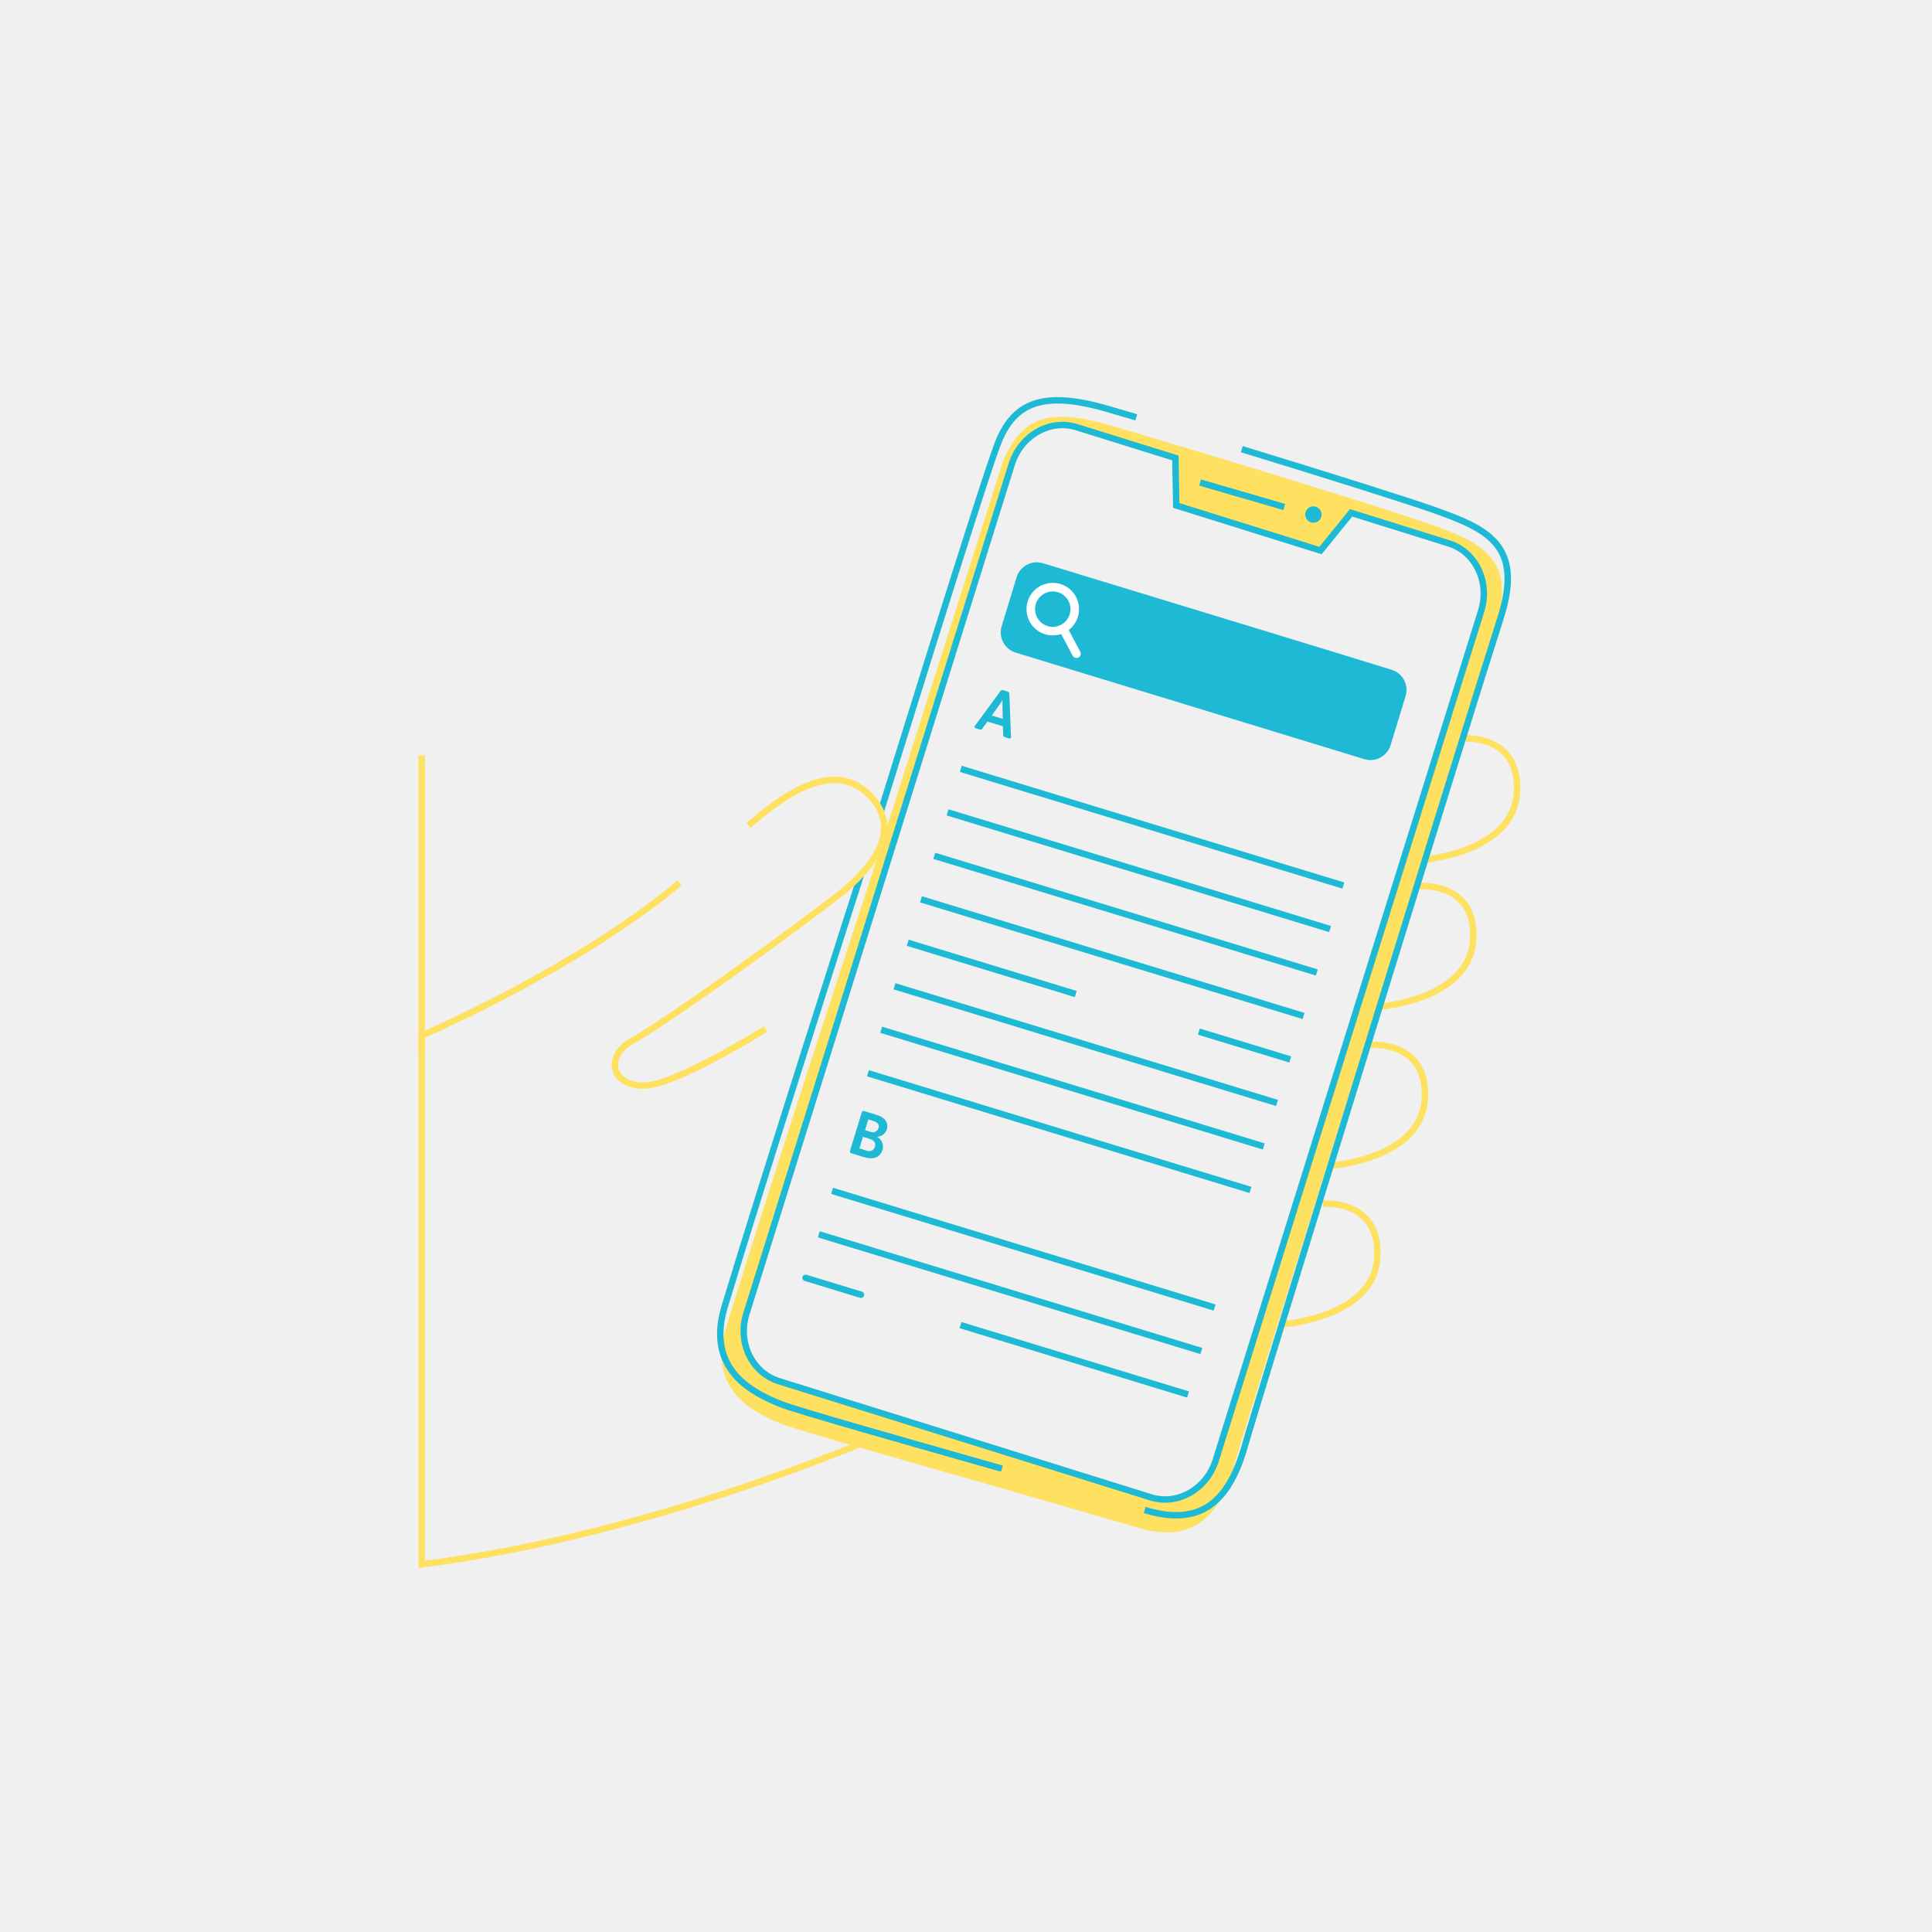
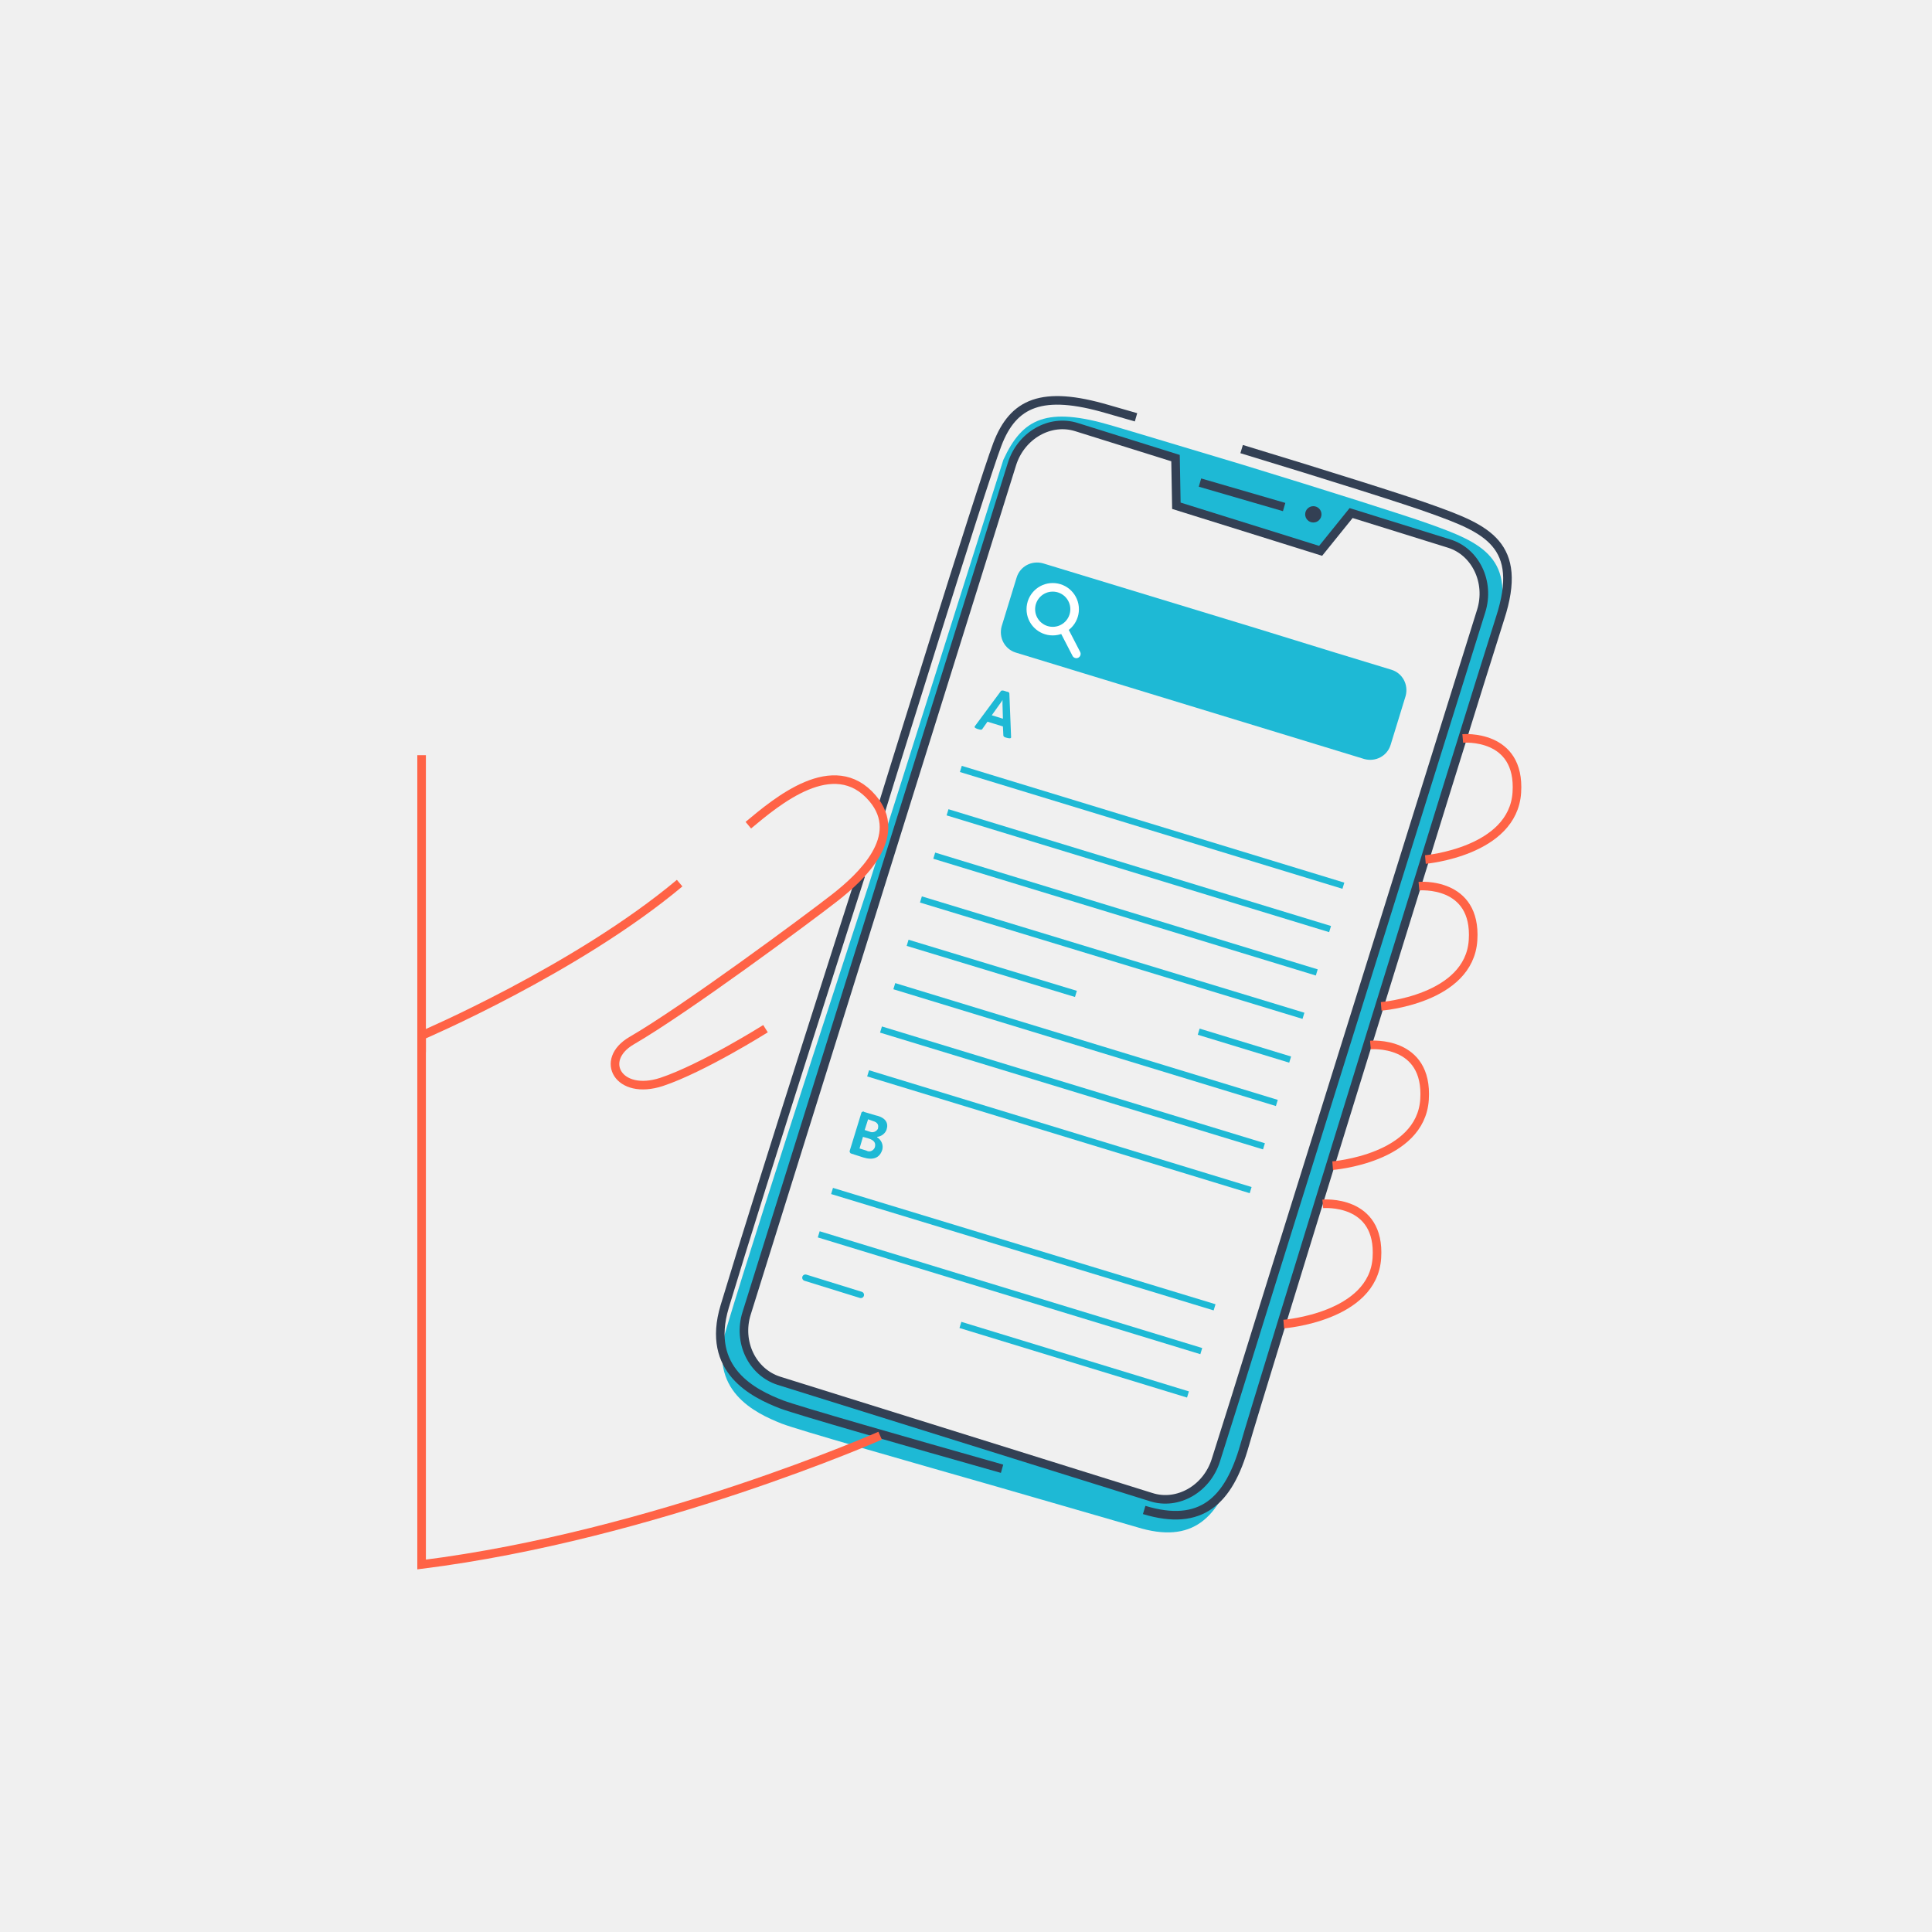
- <svg xmlns="http://www.w3.org/2000/svg" viewBox="0 0 450 450">
-   <defs>
-     <style>.a,.c{fill:#1eb9d5;}.b{fill:#ffe161;}.c{stroke:#fff;stroke-width:2px;}.c,.e{stroke-linecap:round;stroke-linejoin:round;}.d,.e,.f{fill:none;stroke-width:1.5px;}.d,.e{stroke:#1eb9d5;}.d,.f{stroke-miterlimit:10;}.f{stroke:#ffe161;}</style>
-   </defs>
-   <path class="a" d="M235.09,161.49l.39,10.11a.9.9,0,0,1,0,.24c-.06.17-.29.22-.75.08l-.44-.14c-.36-.11-.62-.26-.62-.48l-.07-2.13-3.62-1.1-1.24,1.73c-.13.18-.39.17-.7.08l-.39-.12c-.52-.16-.73-.33-.68-.52a1.38,1.38,0,0,1,.13-.22l6-8.15c.13-.17.43-.16.8-.05l.6.19C234.82,161.12,235.08,161.28,235.09,161.49Zm-1.61,1.56a8.21,8.21,0,0,1-.48.81l-2,2.8,2.57.78-.09-3.45a5.82,5.82,0,0,1,.07-.93Z" />
-   <path class="a" d="M206.54,263.1a2.48,2.48,0,0,1-2.18,1.67v.06a2.6,2.6,0,0,1,1.22,2.91c-.56,1.86-2.08,2.47-4.44,1.75l-2.79-.85A.45.45,0,0,1,198,268l2.7-8.84a.45.45,0,0,1,.66-.35l2.69.82C206.32,260.3,207,261.62,206.54,263.1ZM201,264.79l-.82,2.69,1.62.5a1.41,1.41,0,0,0,2-.91c.25-.85-.22-1.5-1.36-1.85Zm1.24-4.05-.76,2.49,1.21.37a1.41,1.41,0,0,0,1.92-.8c.25-.81-.11-1.37-1.16-1.69Z" />
-   <path class="a" d="M311.32,152.06,324.13,156a4.91,4.91,0,0,1,3.26,6.12l-3.49,11.44a4.92,4.92,0,0,1-6.12,3.26L236.56,152a4.92,4.92,0,0,1-3.26-6.12l3.49-11.44a4.92,4.92,0,0,1,6.12-3.26l49.63,15.14" />
-   <path class="b" d="M332.81,122c-5.32-1.89-23.6-7.68-43.52-13.75l-24-7.22-6.43-1.89c-15-4.36-20.69-1.83-25.16,8l-31.15,98.15s-24.93,75.83-33.45,104.09c-4.38,14.54,6.65,19.74,12.88,22.24,3.89,1.55,28.2,8.43,50.24,14.7l32.47,9.4c12.88,3.95,19.25-2,22.86-14.75,2.28-8.11,52.89-170.06,60.67-194.28C353.59,129.9,345.07,126.36,332.81,122ZM345,142.28,296.68,296.89l-8.84,28.29-4.67,14.94c-2.1,6.73-8.87,10.59-15.12,8.64l-86.68-27.07c-6.25-2-9.62-9-7.52-15.71l61.8-197.84c2.1-6.72,8.87-10.59,15.12-8.64l23,7.17.2,11.06,33.6,10.5,7.12-8.78,22.81,7.13C343.7,128.53,347.07,135.56,345,142.28Z" />
-   <circle class="a" cx="305.92" cy="119.85" r="1.91" />
-   <circle class="c" cx="245.21" cy="141.88" r="5.12" />
-   <line class="c" x1="247.68" y1="146.52" x2="250.73" y2="152.26" />
-   <line class="d" x1="223.79" y1="179.08" x2="312.89" y2="206.26" />
-   <line class="d" x1="220.7" y1="189.21" x2="309.8" y2="216.39" />
-   <line class="d" x1="217.61" y1="199.34" x2="306.71" y2="226.51" />
-   <line class="d" x1="214.52" y1="209.47" x2="303.62" y2="236.64" />
-   <line class="d" x1="279.24" y1="240.28" x2="300.53" y2="246.77" />
-   <line class="d" x1="211.43" y1="219.59" x2="250.56" y2="231.53" />
-   <line class="d" x1="208.34" y1="229.72" x2="297.44" y2="256.9" />
-   <line class="d" x1="205.25" y1="239.85" x2="294.35" y2="267.03" />
-   <line class="d" x1="202.16" y1="249.98" x2="291.26" y2="277.16" />
-   <line class="d" x1="193.81" y1="277.37" x2="282.91" y2="304.55" />
-   <line class="d" x1="190.72" y1="287.5" x2="279.82" y2="314.68" />
-   <line class="d" x1="223.72" y1="308.64" x2="276.73" y2="324.81" />
-   <line class="e" x1="187.63" y1="297.63" x2="200.54" y2="301.57" />
-   <path class="b" d="M204.5,190.55s19.54-61.81,23.39-74.41a107,107,0,0,1,4.45-12.61" />
-   <path class="d" d="M345,142.28,296.68,296.89l-8.84,28.29-4.67,14.94c-2.1,6.73-8.87,10.59-15.12,8.64l-86.68-27.07c-6.25-2-9.62-9-7.52-15.71l61.8-197.84c2.1-6.72,8.87-10.59,15.12-8.64l23,7.17.2,11.06,33.6,10.5,7.12-8.78,22.81,7.13C343.7,128.53,347.07,135.56,345,142.28Z" />
-   <path class="f" d="M340.67,172s13.5-1.17,12.65,12.65S332,200.17,332,200.17" />
-   <path class="f" d="M330.47,206.39S344,205.22,343.12,219s-21.37,15.41-21.37,15.41" />
-   <path class="f" d="M319.2,243.38s13.5-1.17,12.65,12.65-21.37,15.41-21.37,15.41" />
-   <path class="f" d="M308.14,280.37s13.5-1.17,12.65,12.65S299,308.43,299,308.43" />
-   <path class="f" d="M205,334.37s-52.57,23.18-106.78,30V241.19s36.12-15.44,60.08-35.54" />
-   <path class="d" d="M233.36,342.08c-22.55-6.42-47.42-13.45-51.39-15-6.38-2.55-17.67-7.88-13.18-22.75,8.71-28.91,31.67-100.35,31.67-100.35" />
-   <path class="d" d="M289.24,104.62c20.37,6.22,39.08,12.14,44.52,14.07,12.55,4.47,21.26,8.08,15.73,25.3C341.54,168.77,292.31,328.31,290,336.6c-3.69,13.08-10.21,19.14-23.39,15.1" />
-   <path class="d" d="M205.23,188.77s23.39-75.58,27.11-85.28,10.43-12.68,25.74-8.22l6.58,1.93" />
-   <line class="d" x1="279.53" y1="112.39" x2="299.13" y2="118.09" />
-   <path class="f" d="M174.31,192.25c6.59-5.53,19.9-16.79,28.92-6.27,7.65,8.93-2.55,18.39-8.93,23.28s-34.64,25.91-47.2,33.25c-7.74,4.52-3.12,12.93,7,9.56,9.56-3.17,24.23-12.41,24.23-12.41" />
-   <line class="f" x1="98.23" y1="245.09" x2="98.23" y2="175.95" />
+ <svg xmlns="http://www.w3.org/2000/svg" version="1.1" id="Layer_1" x="0px" y="0px" viewBox="0 0 450 450" style="enable-background:new 0 0 450 450;" xml:space="preserve">
+   <style type="text/css">
+ 	.st0{fill:#1EB9D5;}
+ 	.st1{fill:#334054;}
+ 	.st2{fill:#1EB9D5;stroke:#FFFFFF;stroke-width:2;stroke-linecap:round;stroke-linejoin:round;}
+ 	.st3{fill:none;stroke:#FFFFFF;stroke-width:2;stroke-linecap:round;stroke-linejoin:round;}
+ 	.st4{fill:none;stroke:#1EB9D5;stroke-width:1.5;stroke-miterlimit:10;}
+ 	.st5{fill:none;stroke:#1EB9D5;stroke-width:1.5;stroke-linecap:round;stroke-linejoin:round;}
+ 	.st6{fill:#FFE161;}
+ 	.st7{fill:none;stroke:#334054;stroke-width:2;stroke-miterlimit:10;}
+ 	.st8{fill:none;stroke:#FF6346;stroke-width:2;stroke-miterlimit:10;}
+ </style>
+   <path class="st0" d="M235.1,161.5l0.4,10.1c0,0.1,0,0.2,0,0.2c-0.1,0.2-0.3,0.2-0.8,0.1l-0.4-0.1c-0.4-0.1-0.6-0.3-0.6-0.5l-0.1-2.1  l-3.6-1.1l-1.2,1.7c-0.1,0.2-0.4,0.2-0.7,0.1l-0.4-0.1c-0.5-0.2-0.7-0.3-0.7-0.5c0-0.1,0.1-0.2,0.1-0.2l6-8.1  c0.1-0.2,0.4-0.2,0.8-0.1l0.6,0.2C234.8,161.1,235.1,161.3,235.1,161.5z M233.5,163c-0.1,0.3-0.3,0.5-0.5,0.8l-2,2.8l2.6,0.8  l-0.1-3.4C233.5,163.7,233.5,163.4,233.5,163L233.5,163z" />
+   <path class="st0" d="M206.5,263.1c-0.3,0.9-1.2,1.6-2.2,1.7v0.1c1,0.6,1.5,1.8,1.2,2.9c-0.6,1.9-2.1,2.5-4.4,1.8l-2.8-0.9  c-0.2,0-0.4-0.3-0.4-0.5c0,0,0-0.1,0-0.1l2.7-8.8c0-0.2,0.2-0.4,0.5-0.4c0.1,0,0.1,0,0.2,0.1l2.7,0.8  C206.3,260.3,207,261.6,206.5,263.1z M201,264.8l-0.8,2.7l1.6,0.5c0.7,0.4,1.5,0.1,1.9-0.6c0-0.1,0.1-0.2,0.1-0.3  c0.2-0.9-0.2-1.5-1.4-1.9L201,264.8z M202.2,260.7l-0.8,2.5l1.2,0.4c0.7,0.3,1.5,0,1.9-0.7c0,0,0-0.1,0-0.1c0.2-0.8-0.1-1.4-1.2-1.7  L202.2,260.7z" />
+   <path class="st0" d="M311.3,152.1l12.8,3.9c2.6,0.8,4,3.5,3.3,6.1l-3.5,11.4c-0.8,2.6-3.5,4-6.1,3.3L236.6,152  c-2.6-0.8-4-3.5-3.3-6.1l3.5-11.4c0.8-2.6,3.5-4,6.1-3.3l49.6,15.1" />
+   <path class="st0" d="M332.8,122c-5.3-1.9-23.6-7.7-43.5-13.8l-24-7.2l-6.4-1.9c-15-4.4-20.7-1.8-25.2,8l-31.1,98.2  c0,0-24.9,75.8-33.4,104.1c-4.4,14.5,6.6,19.7,12.9,22.2c3.9,1.5,28.2,8.4,50.2,14.7l32.5,9.4c12.9,4,19.2-2,22.9-14.8  c2.3-8.1,52.9-170.1,60.7-194.3C353.6,129.9,345.1,126.4,332.8,122z M345,142.3l-48.3,154.6l-8.8,28.3l-4.7,14.9  c-2.1,6.7-8.9,10.6-15.1,8.6l-86.7-27.1c-6.2-2-9.6-9-7.5-15.7l61.8-197.8c2.1-6.7,8.9-10.6,15.1-8.6l23,7.2l0.2,11.1l33.6,10.5  l7.1-8.8l22.8,7.1C343.7,128.5,347.1,135.6,345,142.3z" />
+   <circle class="st1" cx="305.9" cy="119.8" r="1.9" />
+   <circle class="st2" cx="245.2" cy="141.9" r="5.1" />
+   <line class="st3" x1="247.7" y1="146.5" x2="250.7" y2="152.3" />
+   <line class="st4" x1="223.8" y1="179.1" x2="312.9" y2="206.3" />
+   <line class="st4" x1="220.7" y1="189.2" x2="309.8" y2="216.4" />
+   <line class="st4" x1="217.6" y1="199.3" x2="306.7" y2="226.5" />
+   <line class="st4" x1="214.5" y1="209.5" x2="303.6" y2="236.6" />
+   <line class="st4" x1="279.2" y1="240.3" x2="300.5" y2="246.8" />
+   <line class="st4" x1="211.4" y1="219.6" x2="250.6" y2="231.5" />
+   <line class="st4" x1="208.3" y1="229.7" x2="297.4" y2="256.9" />
+   <line class="st4" x1="205.2" y1="239.8" x2="294.4" y2="267" />
+   <line class="st4" x1="202.2" y1="250" x2="291.3" y2="277.2" />
+   <line class="st4" x1="193.8" y1="277.4" x2="282.9" y2="304.5" />
+   <line class="st4" x1="190.7" y1="287.5" x2="279.8" y2="314.7" />
+   <line class="st4" x1="223.7" y1="308.6" x2="276.7" y2="324.8" />
+   <line class="st5" x1="187.6" y1="297.6" x2="200.5" y2="301.6" />
+   <path class="st6" d="M204.5,190.5c0,0,19.5-61.8,23.4-74.4c1.2-4.3,2.7-8.5,4.4-12.6" />
+   <path class="st7" d="M345,142.3l-48.3,154.6l-8.8,28.3l-4.7,14.9c-2.1,6.7-8.9,10.6-15.1,8.6l-86.7-27.1c-6.2-2-9.6-9-7.5-15.7  l61.8-197.8c2.1-6.7,8.9-10.6,15.1-8.6l23,7.2l0.2,11.1l33.6,10.5l7.1-8.8l22.8,7.1C343.7,128.5,347.1,135.6,345,142.3z" />
+   <path class="st7" d="M233.4,342.1c-22.6-6.4-47.4-13.5-51.4-15c-6.4-2.5-17.7-7.9-13.2-22.8c8.7-28.9,31.7-100.4,31.7-100.4" />
+   <path class="st7" d="M289.2,104.6c20.4,6.2,39.1,12.1,44.5,14.1c12.5,4.5,21.3,8.1,15.7,25.3c-7.9,24.8-57.2,184.3-59.5,192.6  c-3.7,13.1-10.2,19.1-23.4,15.1" />
+   <path class="st7" d="M205.2,188.8c0,0,23.4-75.6,27.1-85.3s10.4-12.7,25.7-8.2l6.6,1.9" />
+   <line class="st7" x1="279.5" y1="112.4" x2="299.1" y2="118.1" />
+   <g>
+     <path class="st8" d="M340.7,172c0,0,13.5-1.2,12.6,12.6S332,200.2,332,200.2" />
+     <path class="st8" d="M330.5,206.4c0,0,13.5-1.2,12.6,12.6s-21.4,15.4-21.4,15.4" />
+     <path class="st8" d="M319.2,243.4c0,0,13.5-1.2,12.6,12.7c-0.9,13.8-21.4,15.4-21.4,15.4" />
+     <path class="st8" d="M308.1,280.4c0,0,13.5-1.2,12.6,12.6S299,308.4,299,308.4" />
+     <path class="st8" d="M205,334.4c0,0-52.6,23.2-106.8,30V241.2c0,0,36.1-15.4,60.1-35.5" />
+     <path class="st8" d="M174.3,192.2c6.6-5.5,19.9-16.8,28.9-6.3c7.6,8.9-2.6,18.4-8.9,23.3s-34.6,25.9-47.2,33.2   c-7.7,4.5-3.1,12.9,7,9.6c9.6-3.2,24.2-12.4,24.2-12.4" />
+     <line class="st8" x1="98.2" y1="245.1" x2="98.2" y2="175.9" />
+   </g>
</svg>
